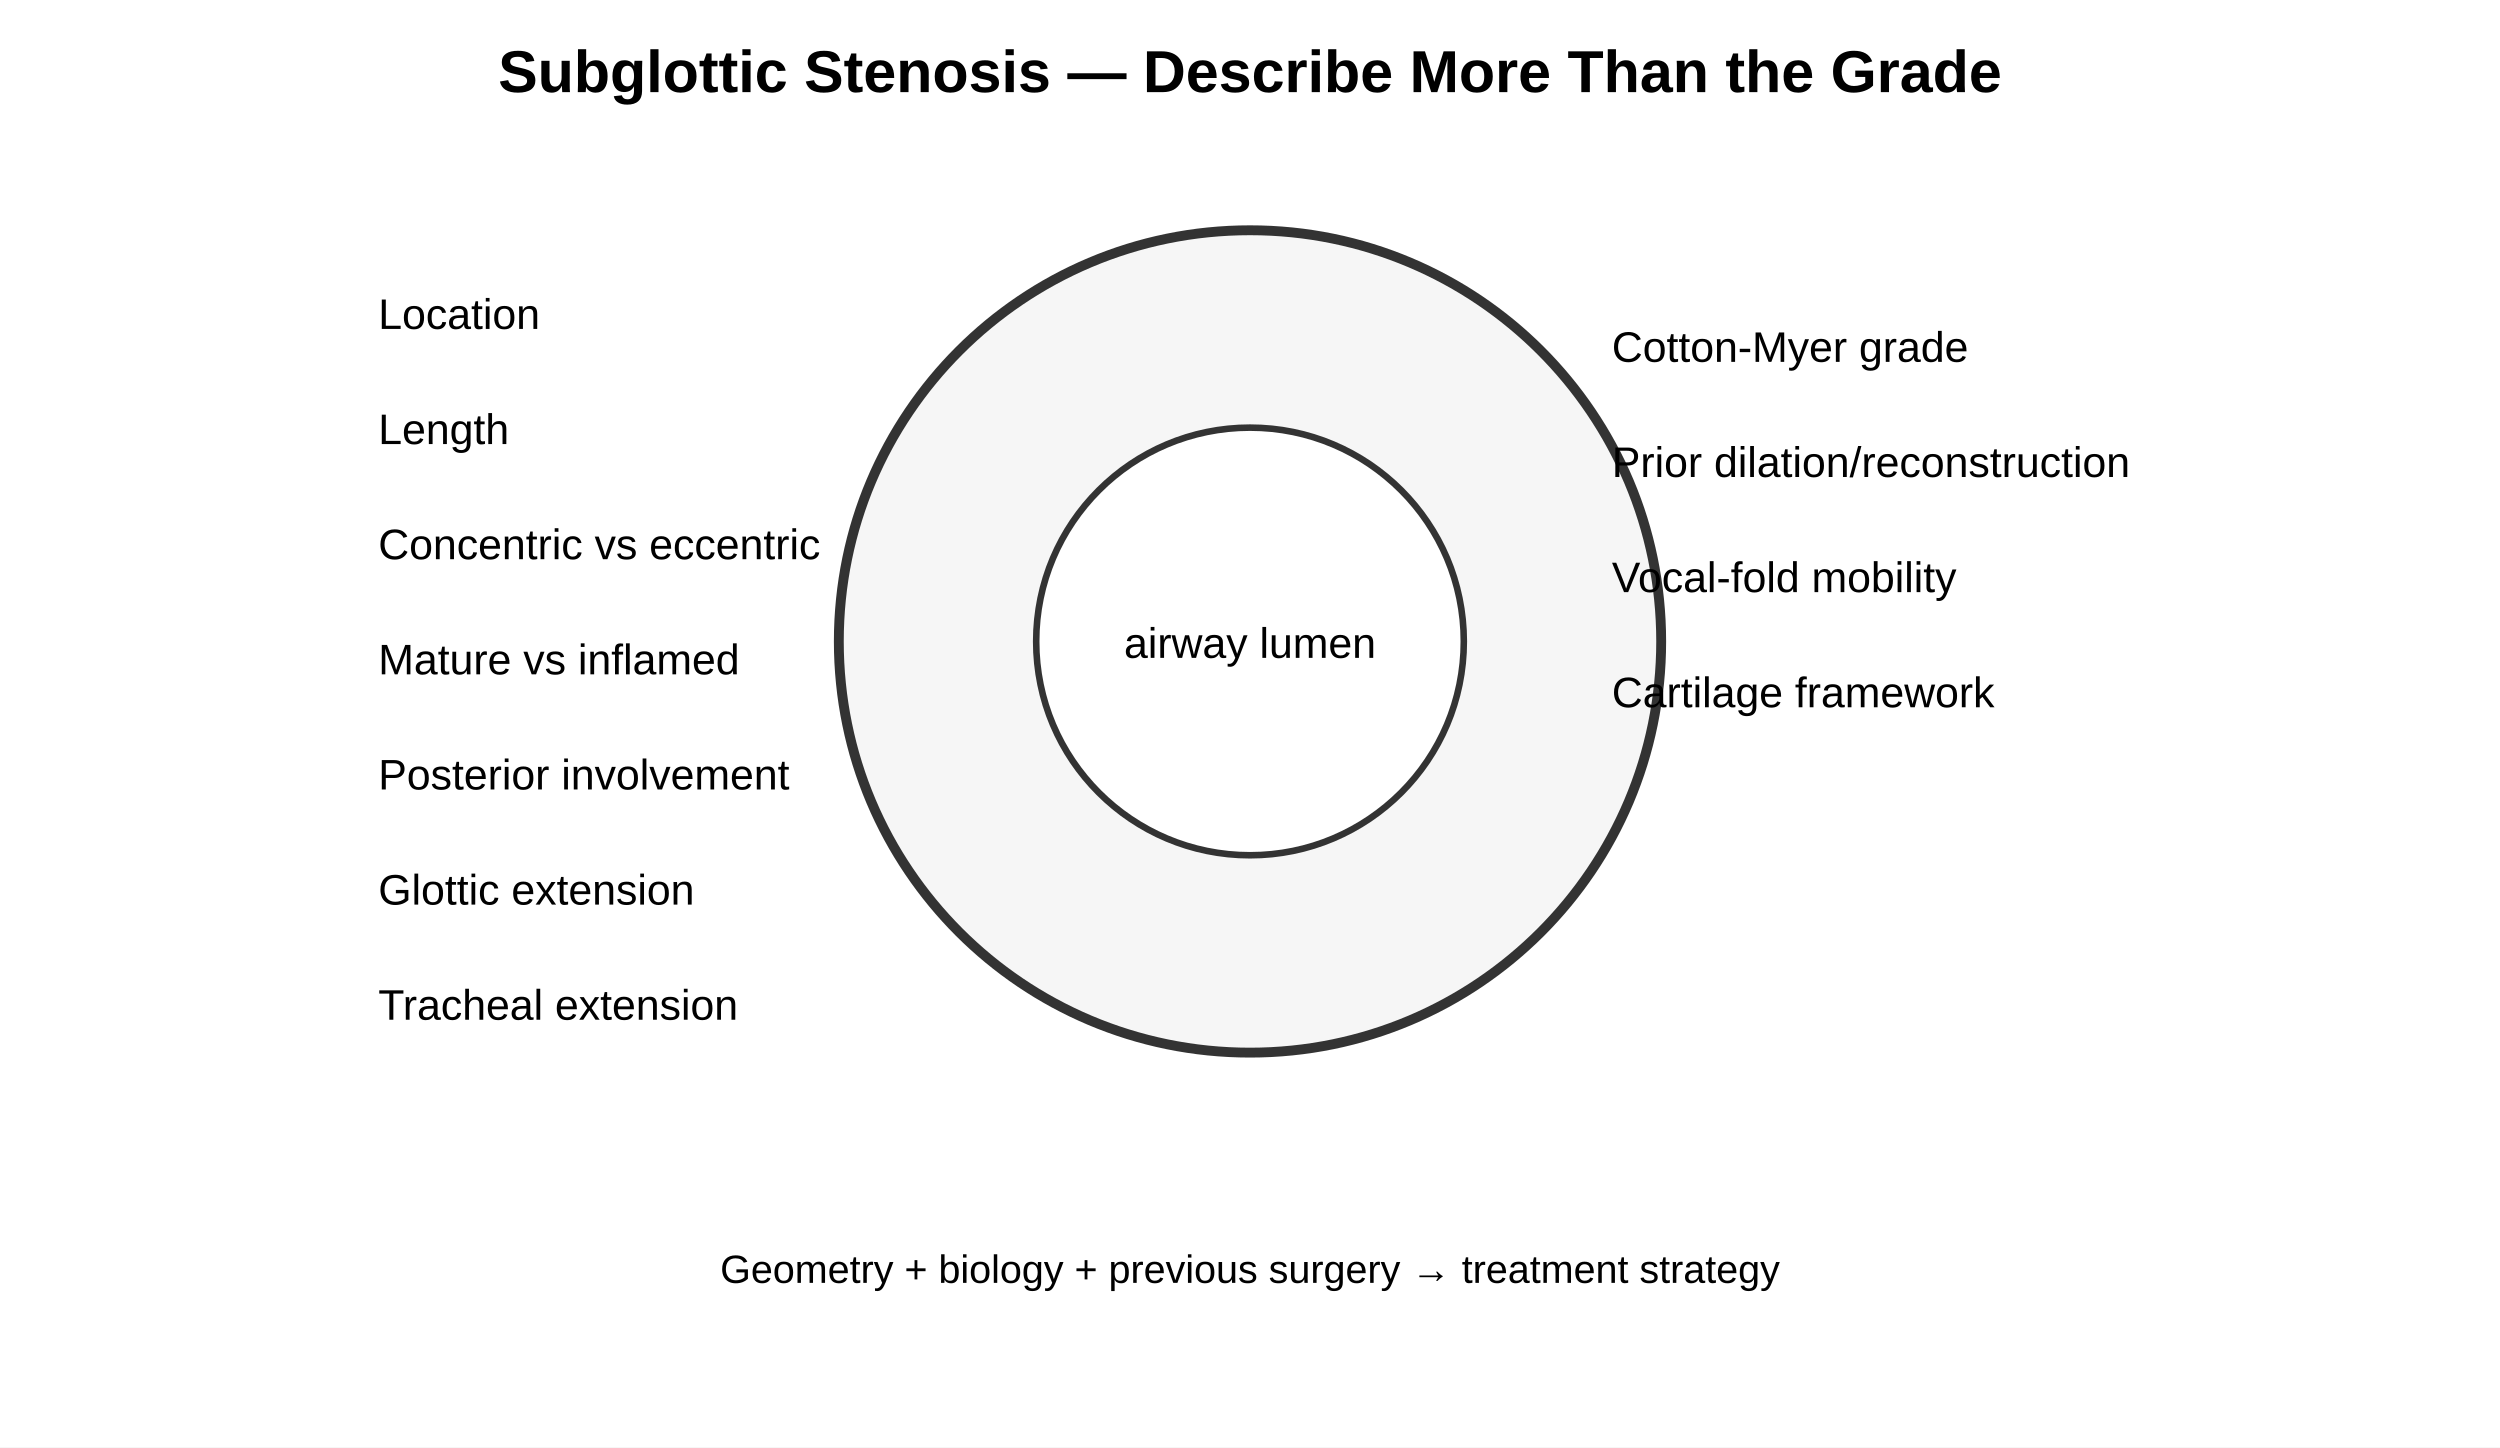
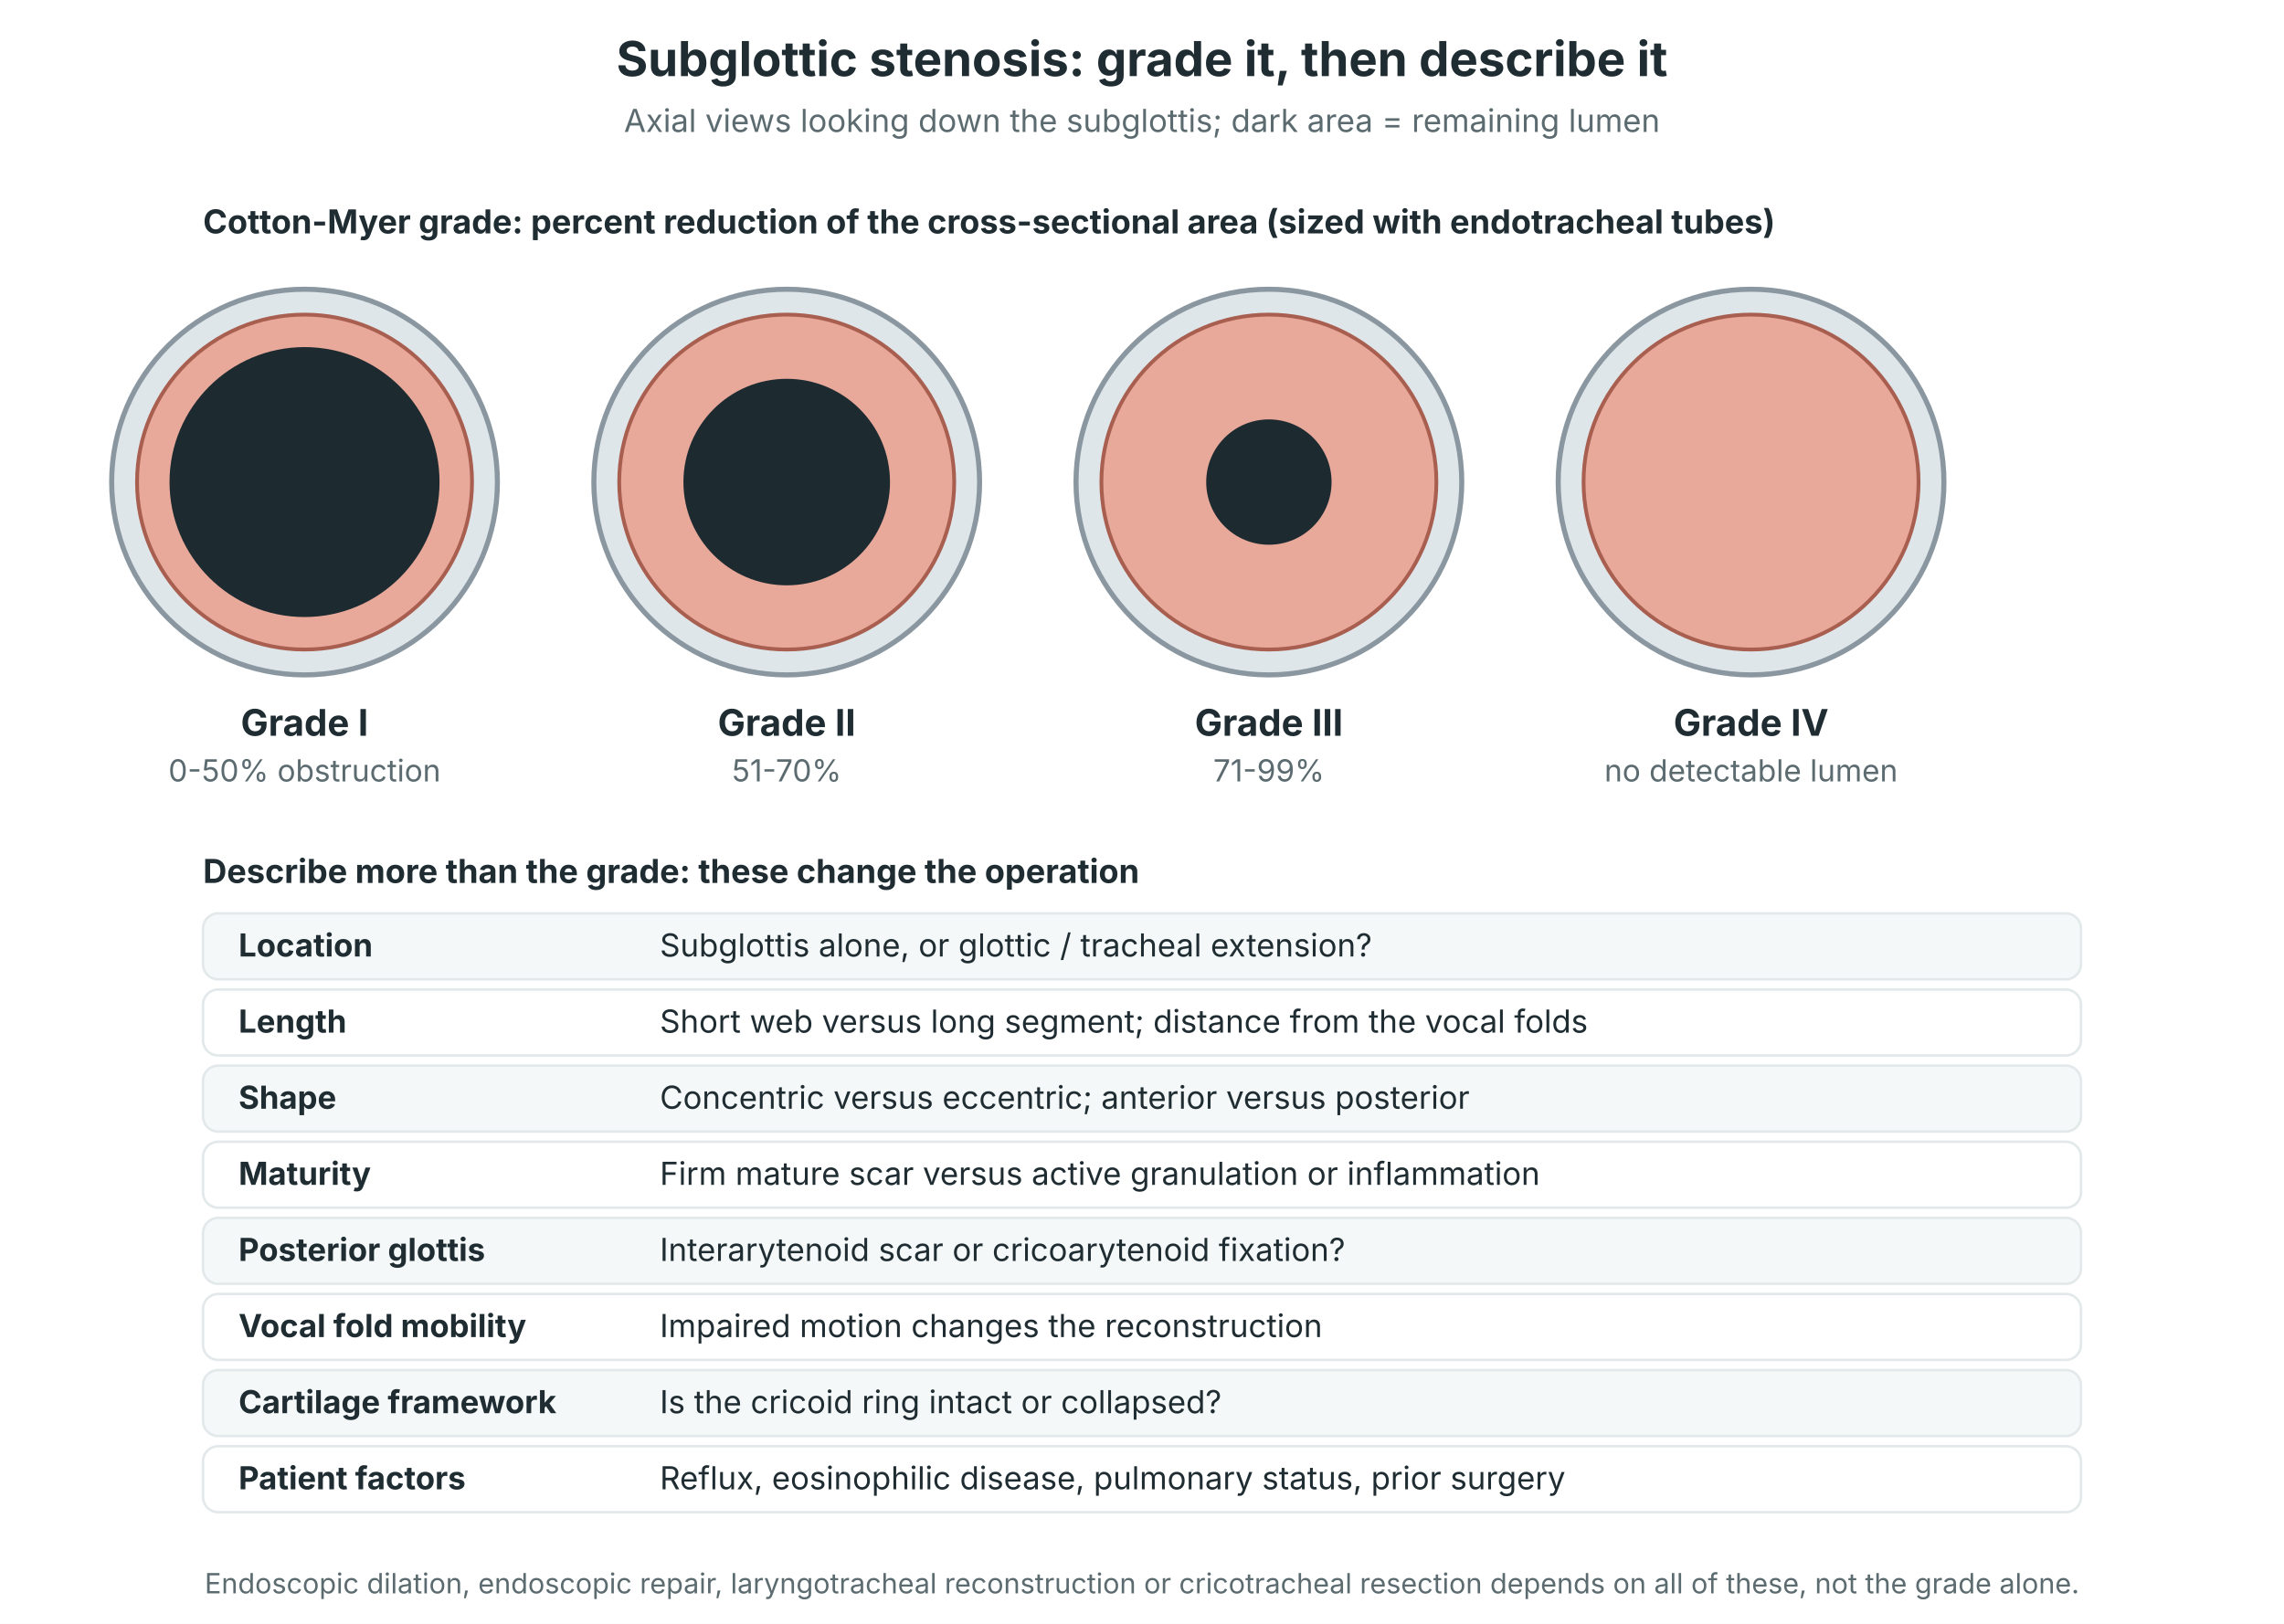
- <svg xmlns="http://www.w3.org/2000/svg" width="760" height="440" viewBox="0 0 760 440">
-   <rect width="100%" height="100%" fill="white" />
-   <text x="380" y="28" text-anchor="middle" font-family="Arial" font-size="18" font-weight="700">Subglottic Stenosis — Describe More Than the Grade</text>
-   <circle cx="380" cy="195" r="125" fill="#f6f6f6" stroke="#333" stroke-width="3" />
-   <circle cx="380" cy="195" r="65" fill="white" stroke="#333" stroke-width="2" />
-   <text x="380" y="200" text-anchor="middle" font-family="Arial" font-size="13">airway lumen</text>
-   <text x="115" y="100" font-family="Arial" font-size="13">Location</text>
-   <text x="115" y="135" font-family="Arial" font-size="13">Length</text>
-   <text x="115" y="170" font-family="Arial" font-size="13">Concentric vs eccentric</text>
-   <text x="115" y="205" font-family="Arial" font-size="13">Mature vs inflamed</text>
-   <text x="115" y="240" font-family="Arial" font-size="13">Posterior involvement</text>
-   <text x="115" y="275" font-family="Arial" font-size="13">Glottic extension</text>
-   <text x="115" y="310" font-family="Arial" font-size="13">Tracheal extension</text>
-   <text x="490" y="110" font-family="Arial" font-size="13">Cotton-Myer grade</text>
-   <text x="490" y="145" font-family="Arial" font-size="13">Prior dilation/reconstruction</text>
-   <text x="490" y="180" font-family="Arial" font-size="13">Vocal-fold mobility</text>
-   <text x="490" y="215" font-family="Arial" font-size="13">Cartilage framework</text>
-   <text x="380" y="390" text-anchor="middle" font-family="Arial" font-size="12">Geometry + biology + previous surgery → treatment strategy</text>
+ <svg xmlns="http://www.w3.org/2000/svg" viewBox="0 0 900 640" width="900" height="640" role="img" aria-label="Subglottic stenosis: grade it, then describe it" font-family="Inter, system-ui, -apple-system, Segoe UI, Arial, sans-serif">
+   <rect width="100%" height="100%" fill="#fff" />
+   <text x="450.0" y="30" text-anchor="middle" font-size="19" font-weight="700" fill="#1f2d33">Subglottic stenosis: grade it, then describe it</text>
+   <text x="450.0" y="52" text-anchor="middle" font-size="12.5" fill="#5b6b70">Axial views looking down the subglottis; dark area = remaining lumen</text>
+   <circle cx="120" cy="190" r="76" fill="#dfe6ea" stroke="#8a97a0" stroke-width="2" />
+   <circle cx="120" cy="190" r="66" fill="#e9a99a" stroke="#a85f50" stroke-width="1.5" />
+   <circle cx="120" cy="190" r="53.2" fill="#1d2a30" />
+   <text x="120" y="290" text-anchor="middle" font-size="14.5" font-weight="700" fill="#1f2d33">Grade I</text>
+   <text x="120" y="308" text-anchor="middle" font-size="12" fill="#5b6b70">0-50% obstruction</text>
+   <circle cx="310" cy="190" r="76" fill="#dfe6ea" stroke="#8a97a0" stroke-width="2" />
+   <circle cx="310" cy="190" r="66" fill="#e9a99a" stroke="#a85f50" stroke-width="1.5" />
+   <circle cx="310" cy="190" r="40.7" fill="#1d2a30" />
+   <text x="310" y="290" text-anchor="middle" font-size="14.5" font-weight="700" fill="#1f2d33">Grade II</text>
+   <text x="310" y="308" text-anchor="middle" font-size="12" fill="#5b6b70">51-70%</text>
+   <circle cx="500" cy="190" r="76" fill="#dfe6ea" stroke="#8a97a0" stroke-width="2" />
+   <circle cx="500" cy="190" r="66" fill="#e9a99a" stroke="#a85f50" stroke-width="1.5" />
+   <circle cx="500" cy="190" r="24.7" fill="#1d2a30" />
+   <text x="500" y="290" text-anchor="middle" font-size="14.5" font-weight="700" fill="#1f2d33">Grade III</text>
+   <text x="500" y="308" text-anchor="middle" font-size="12" fill="#5b6b70">71-99%</text>
+   <circle cx="690" cy="190" r="76" fill="#dfe6ea" stroke="#8a97a0" stroke-width="2" />
+   <circle cx="690" cy="190" r="66" fill="#e9a99a" stroke="#a85f50" stroke-width="1.5" />
+   <text x="690" y="290" text-anchor="middle" font-size="14.5" font-weight="700" fill="#1f2d33">Grade IV</text>
+   <text x="690" y="308" text-anchor="middle" font-size="12" fill="#5b6b70">no detectable lumen</text>
+   <text x="80" y="92" font-size="13" font-weight="700" fill="#1f2d33">Cotton-Myer grade: percent reduction of the cross-sectional area (sized with endotracheal tubes)</text>
+   <text x="80" y="348" font-size="13" font-weight="700" fill="#1f2d33">Describe more than the grade: these change the operation</text>
+   <rect x="80" y="360" width="740" height="26" rx="6" fill="#f4f8f8" stroke="#e3e9ea" />
+   <text x="94" y="377" font-size="12.5" font-weight="700" fill="#1f2d33">Location</text>
+   <text x="260" y="377" font-size="12.5" fill="#1f2d33">Subglottis alone, or glottic / tracheal extension?</text>
+   <rect x="80" y="390" width="740" height="26" rx="6" fill="#ffffff" stroke="#e3e9ea" />
+   <text x="94" y="407" font-size="12.5" font-weight="700" fill="#1f2d33">Length</text>
+   <text x="260" y="407" font-size="12.5" fill="#1f2d33">Short web versus long segment; distance from the vocal folds</text>
+   <rect x="80" y="420" width="740" height="26" rx="6" fill="#f4f8f8" stroke="#e3e9ea" />
+   <text x="94" y="437" font-size="12.5" font-weight="700" fill="#1f2d33">Shape</text>
+   <text x="260" y="437" font-size="12.5" fill="#1f2d33">Concentric versus eccentric; anterior versus posterior</text>
+   <rect x="80" y="450" width="740" height="26" rx="6" fill="#ffffff" stroke="#e3e9ea" />
+   <text x="94" y="467" font-size="12.5" font-weight="700" fill="#1f2d33">Maturity</text>
+   <text x="260" y="467" font-size="12.5" fill="#1f2d33">Firm mature scar versus active granulation or inflammation</text>
+   <rect x="80" y="480" width="740" height="26" rx="6" fill="#f4f8f8" stroke="#e3e9ea" />
+   <text x="94" y="497" font-size="12.5" font-weight="700" fill="#1f2d33">Posterior glottis</text>
+   <text x="260" y="497" font-size="12.5" fill="#1f2d33">Interarytenoid scar or cricoarytenoid fixation?</text>
+   <rect x="80" y="510" width="740" height="26" rx="6" fill="#ffffff" stroke="#e3e9ea" />
+   <text x="94" y="527" font-size="12.5" font-weight="700" fill="#1f2d33">Vocal fold mobility</text>
+   <text x="260" y="527" font-size="12.5" fill="#1f2d33">Impaired motion changes the reconstruction</text>
+   <rect x="80" y="540" width="740" height="26" rx="6" fill="#f4f8f8" stroke="#e3e9ea" />
+   <text x="94" y="557" font-size="12.5" font-weight="700" fill="#1f2d33">Cartilage framework</text>
+   <text x="260" y="557" font-size="12.5" fill="#1f2d33">Is the cricoid ring intact or collapsed?</text>
+   <rect x="80" y="570" width="740" height="26" rx="6" fill="#ffffff" stroke="#e3e9ea" />
+   <text x="94" y="587" font-size="12.5" font-weight="700" fill="#1f2d33">Patient factors</text>
+   <text x="260" y="587" font-size="12.5" fill="#1f2d33">Reflux, eosinophilic disease, pulmonary status, prior surgery</text>
+   <text x="450.0" y="628" text-anchor="middle" font-size="11" fill="#5b6b70">Endoscopic dilation, endoscopic repair, laryngotracheal reconstruction or cricotracheal resection depends on all of these, not the grade alone.</text>
</svg>
